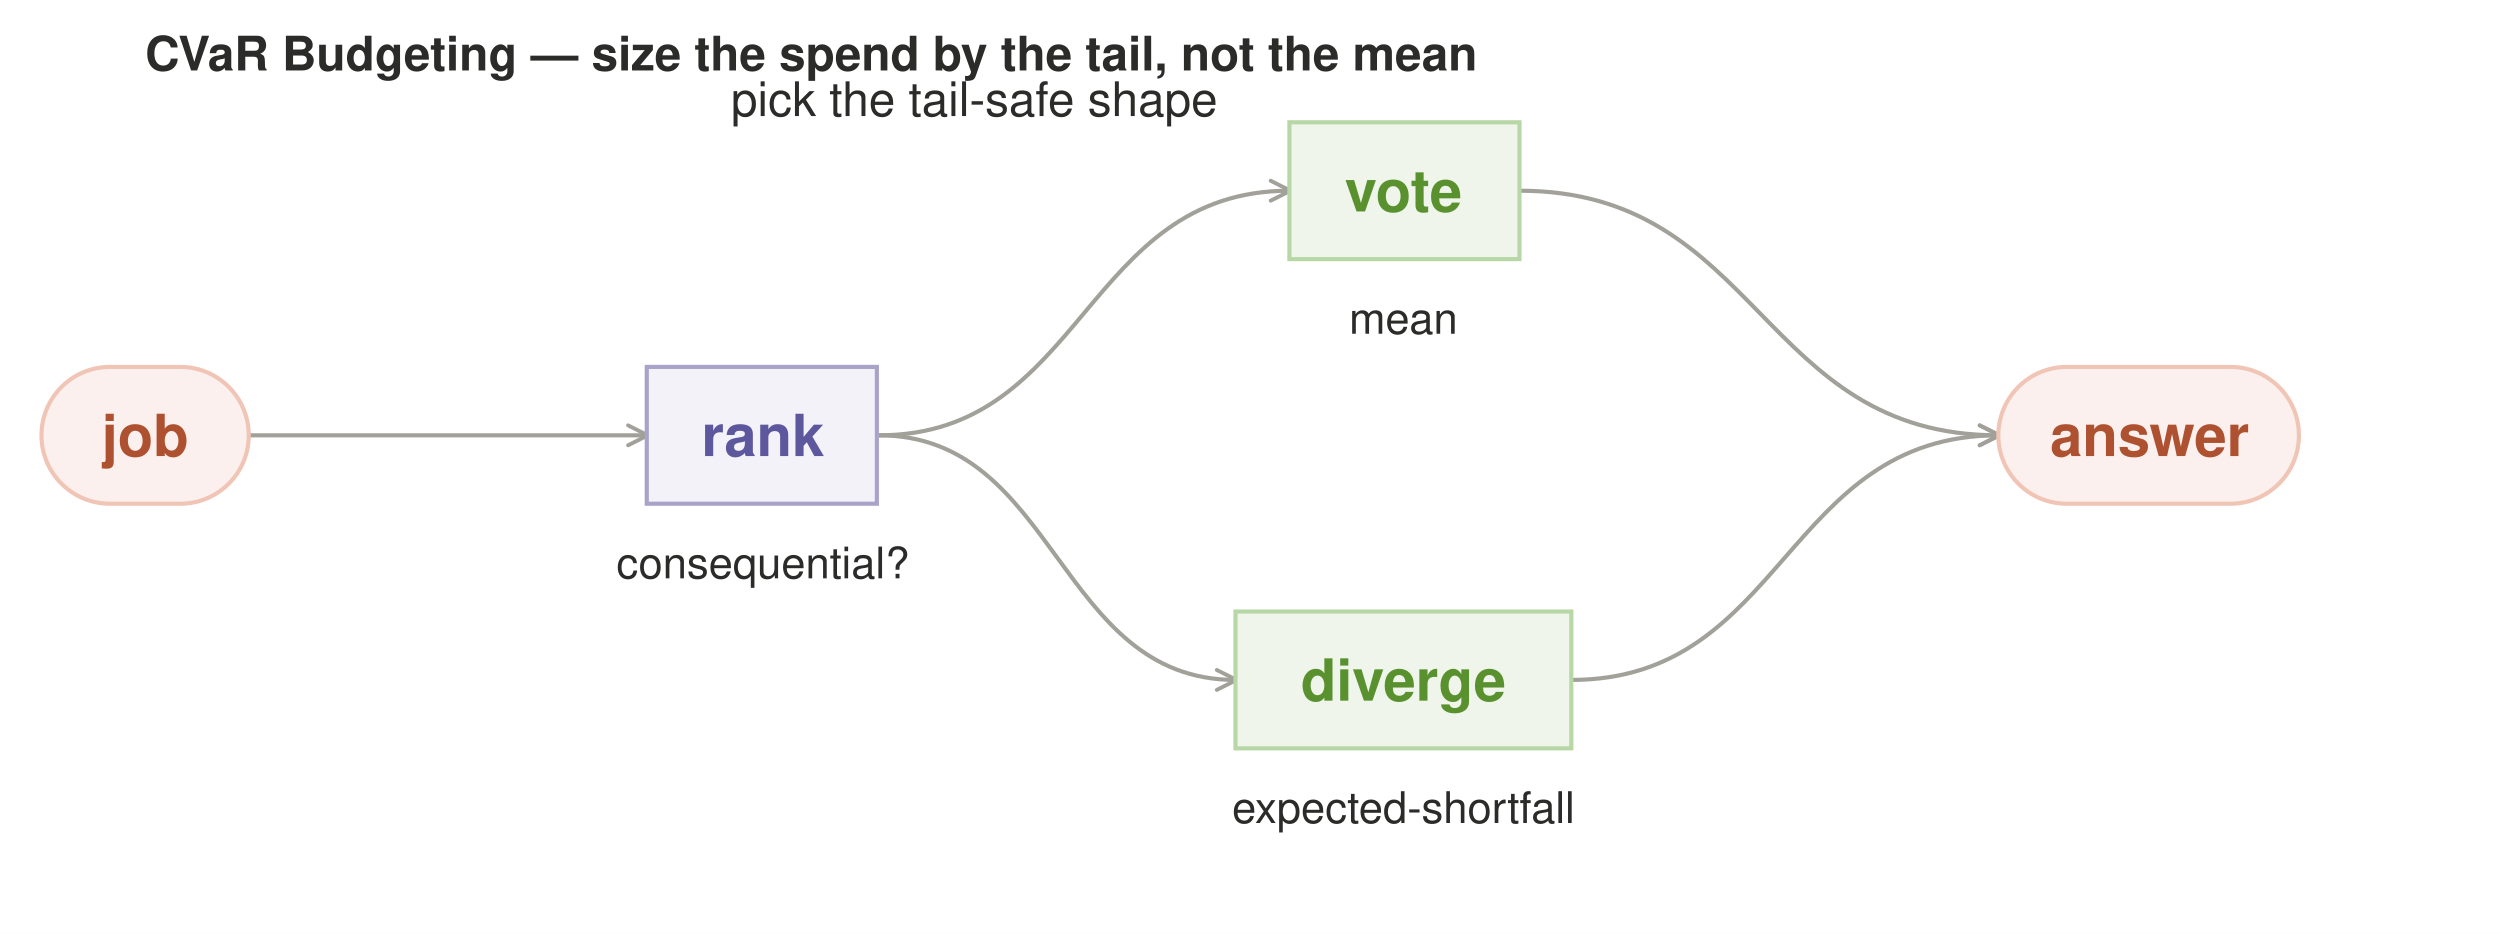
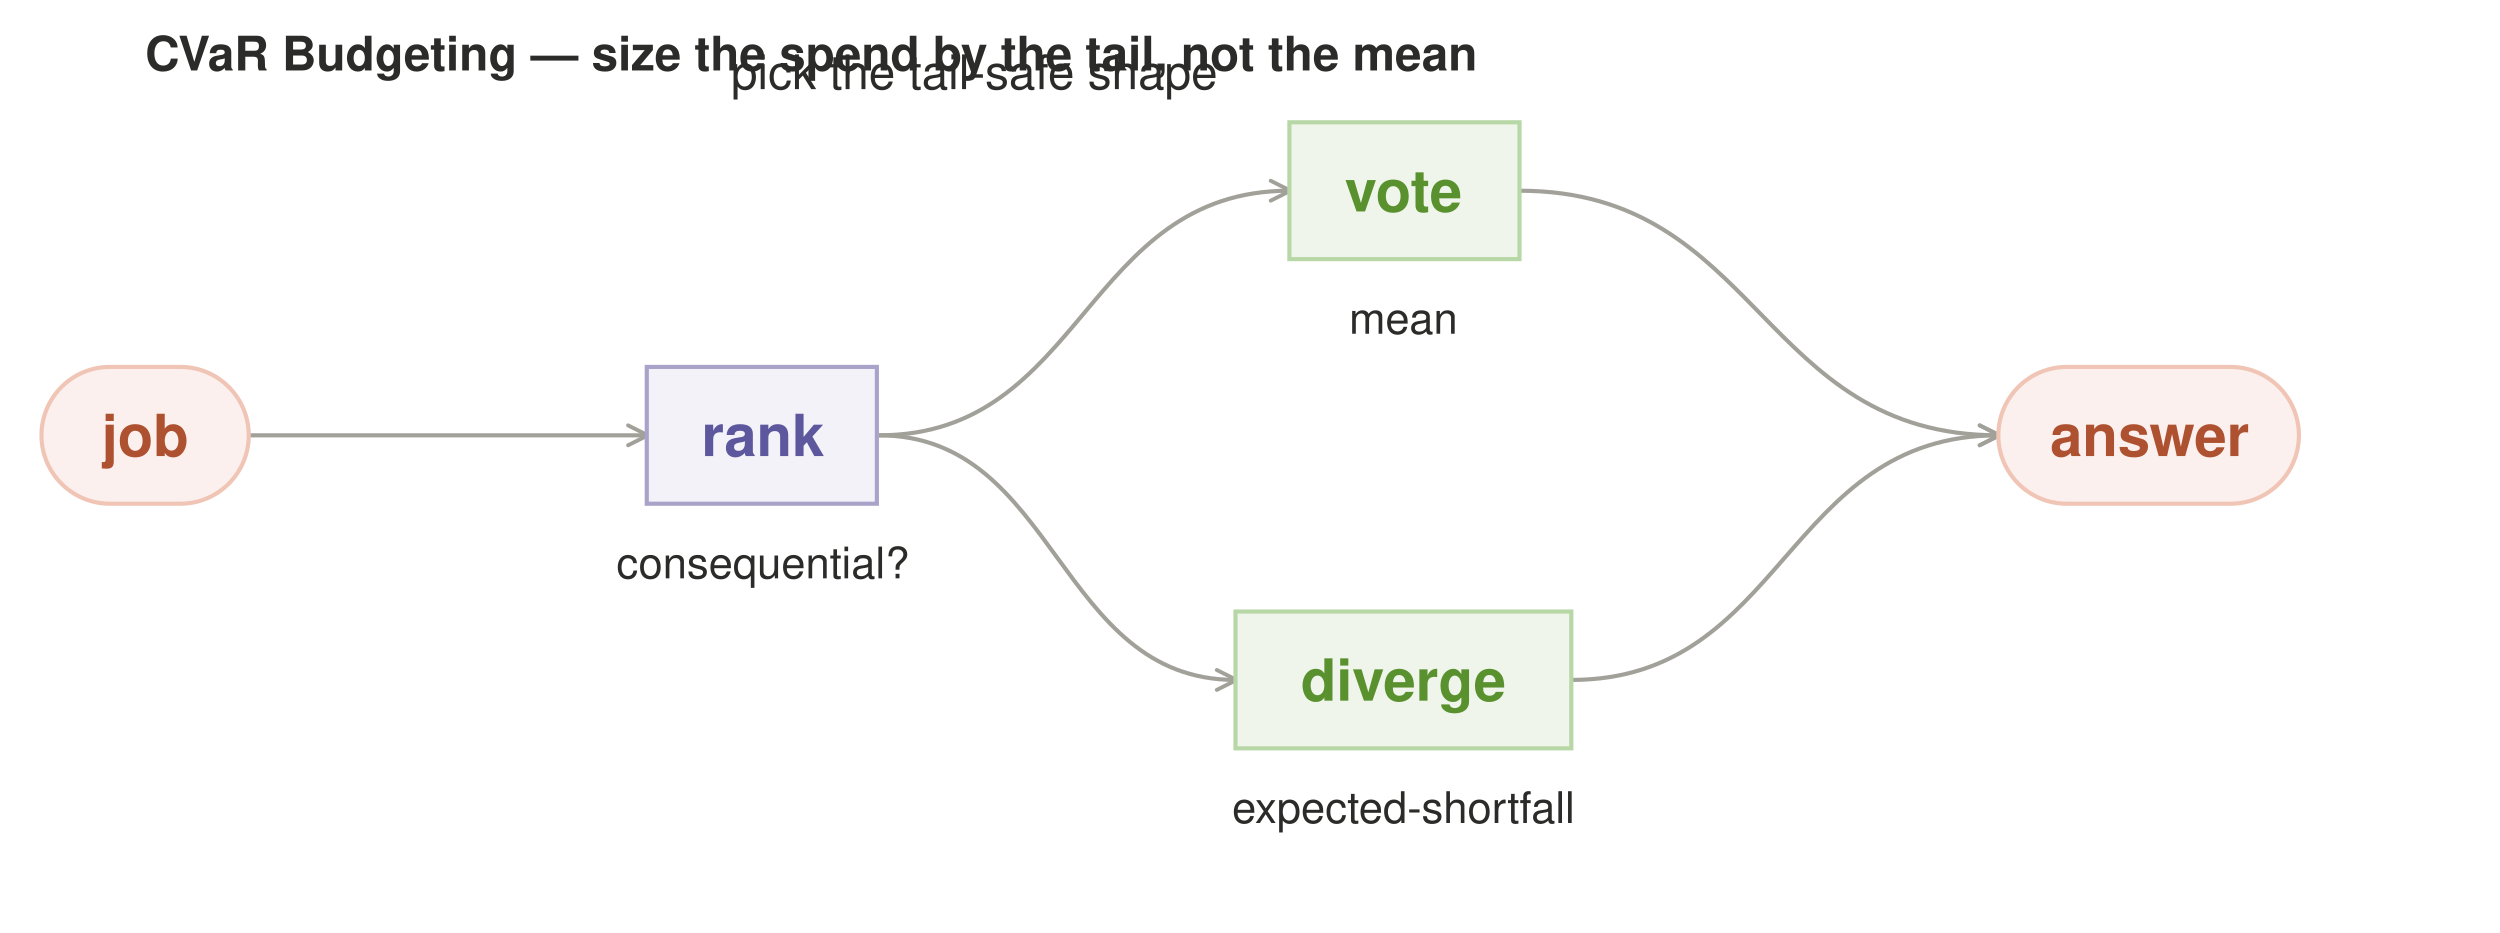
<svg xmlns="http://www.w3.org/2000/svg" viewBox="0 0 1206 450" font-family="Avenir Next, Nunito, Segoe UI, Helvetica, Arial, sans-serif">
  <defs>
    <marker id="ha" markerWidth="13.3" markerHeight="13.3" refX="11" refY="7.0" orient="auto" markerUnits="userSpaceOnUse">
      <path d="M2 2.2 L11.5 7.0 L2 11.8" fill="none" stroke="#a1a099" stroke-width="1.9" stroke-linecap="round" stroke-linejoin="round" />
    </marker>
    <marker id="Ha" markerWidth="18.1" markerHeight="18.1" refX="15" refY="9.5" orient="auto" markerUnits="userSpaceOnUse">
      <path d="M2 3.0 L15.6 9.5 L2 16.0" fill="none" stroke="#a1a099" stroke-width="3.0" stroke-linecap="round" stroke-linejoin="round" />
    </marker>
    <marker id="hg" markerWidth="13.3" markerHeight="13.3" refX="11" refY="7.0" orient="auto" markerUnits="userSpaceOnUse">
      <path d="M2 2.2 L11.5 7.0 L2 11.8" fill="none" stroke="#5a912f" stroke-width="1.9" stroke-linecap="round" stroke-linejoin="round" />
    </marker>
    <marker id="Hg" markerWidth="18.1" markerHeight="18.1" refX="15" refY="9.5" orient="auto" markerUnits="userSpaceOnUse">
      <path d="M2 3.0 L15.6 9.5 L2 16.0" fill="none" stroke="#5a912f" stroke-width="3.0" stroke-linecap="round" stroke-linejoin="round" />
    </marker>
    <marker id="hp" markerWidth="13.3" markerHeight="13.3" refX="11" refY="7.0" orient="auto" markerUnits="userSpaceOnUse">
      <path d="M2 2.2 L11.5 7.0 L2 11.8" fill="none" stroke="#5d579d" stroke-width="1.9" stroke-linecap="round" stroke-linejoin="round" />
    </marker>
    <marker id="Hp" markerWidth="18.1" markerHeight="18.1" refX="15" refY="9.5" orient="auto" markerUnits="userSpaceOnUse">
      <path d="M2 3.0 L15.6 9.5 L2 16.0" fill="none" stroke="#5d579d" stroke-width="3.0" stroke-linecap="round" stroke-linejoin="round" />
    </marker>
    <marker id="hc" markerWidth="13.3" markerHeight="13.3" refX="11" refY="7.0" orient="auto" markerUnits="userSpaceOnUse">
      <path d="M2 2.2 L11.5 7.0 L2 11.8" fill="none" stroke="#ad5130" stroke-width="1.9" stroke-linecap="round" stroke-linejoin="round" />
    </marker>
    <marker id="Hc" markerWidth="18.1" markerHeight="18.1" refX="15" refY="9.5" orient="auto" markerUnits="userSpaceOnUse">
      <path d="M2 3.0 L15.6 9.5 L2 16.0" fill="none" stroke="#ad5130" stroke-width="3.0" stroke-linecap="round" stroke-linejoin="round" />
    </marker>
    <marker id="hk" markerWidth="13.3" markerHeight="13.3" refX="11" refY="7.0" orient="auto" markerUnits="userSpaceOnUse">
      <path d="M2 2.2 L11.5 7.0 L2 11.8" fill="none" stroke="#2b2b29" stroke-width="1.9" stroke-linecap="round" stroke-linejoin="round" />
    </marker>
    <marker id="Hk" markerWidth="18.1" markerHeight="18.1" refX="15" refY="9.5" orient="auto" markerUnits="userSpaceOnUse">
      <path d="M2 3.0 L15.6 9.5 L2 16.0" fill="none" stroke="#2b2b29" stroke-width="3.0" stroke-linecap="round" stroke-linejoin="round" />
    </marker>
  </defs>
  <rect width="1206" height="450" fill="#fff" />
  <text x="70" y="34" text-anchor="start" fill="#2b2b29" font-size="23" font-weight="700">CVaR Budgeting — size the spend by the tail, not the mean</text>
-   <text x="470" y="56" text-anchor="middle" fill="#2b2b29" font-size="23">pick the tail-safe shape</text>
+   <text x="470" y="43" text-anchor="middle" fill="#2b2b29" font-size="23">pick the tail-safe shape</text>
  <path d="M 120 210 C 216 210, 216 210, 312 210" fill="none" stroke="#a1a099" stroke-width="2" marker-end="url(#ha)" />
  <path d="M 424 210 C 523 210, 523 92, 622 92" fill="none" stroke="#a1a099" stroke-width="2" marker-end="url(#ha)" />
  <path d="M 424 210 C 510 210, 510 328, 596 328" fill="none" stroke="#a1a099" stroke-width="2" marker-end="url(#ha)" />
  <path d="M 733 92 C 849 92, 849 210, 964 210" fill="none" stroke="#a1a099" stroke-width="2" marker-end="url(#ha)" />
  <path d="M 758 328 C 861 328, 861 210, 964 210" fill="none" stroke="#a1a099" stroke-width="2" marker-end="url(#ha)" />
  <rect x="20" y="177" width="100" height="66" rx="33" fill="#fbf0ed" stroke="#f0c5b6" stroke-width="2" />
  <text x="70" y="220" text-anchor="middle" fill="#ad5130" font-size="28" font-weight="600">job</text>
  <rect x="312" y="177" width="111" height="66" rx="0" fill="#f3f2f9" stroke="#a9a3c9" stroke-width="2" />
  <text x="368" y="220" text-anchor="middle" fill="#5d579d" font-size="28" font-weight="600">rank</text>
  <text x="368" y="279" text-anchor="middle" fill="#2b2b29" font-size="21">consequential?</text>
  <rect x="622" y="59" width="111" height="66" rx="0" fill="#eff5ea" stroke="#b8d7a6" stroke-width="2" />
  <text x="677" y="102" text-anchor="middle" fill="#5a912f" font-size="28" font-weight="600">vote</text>
  <text x="677" y="161" text-anchor="middle" fill="#2b2b29" font-size="21">mean</text>
  <rect x="596" y="295" width="162" height="66" rx="0" fill="#eff5ea" stroke="#b8d7a6" stroke-width="2" />
  <text x="677" y="338" text-anchor="middle" fill="#5a912f" font-size="28" font-weight="600">diverge</text>
  <text x="677" y="397" text-anchor="middle" fill="#2b2b29" font-size="21">expected-shortfall</text>
  <rect x="964" y="177" width="145" height="66" rx="33" fill="#fbf0ed" stroke="#f0c5b6" stroke-width="2" />
  <text x="1037" y="220" text-anchor="middle" fill="#ad5130" font-size="28" font-weight="600">answer</text>
</svg>
